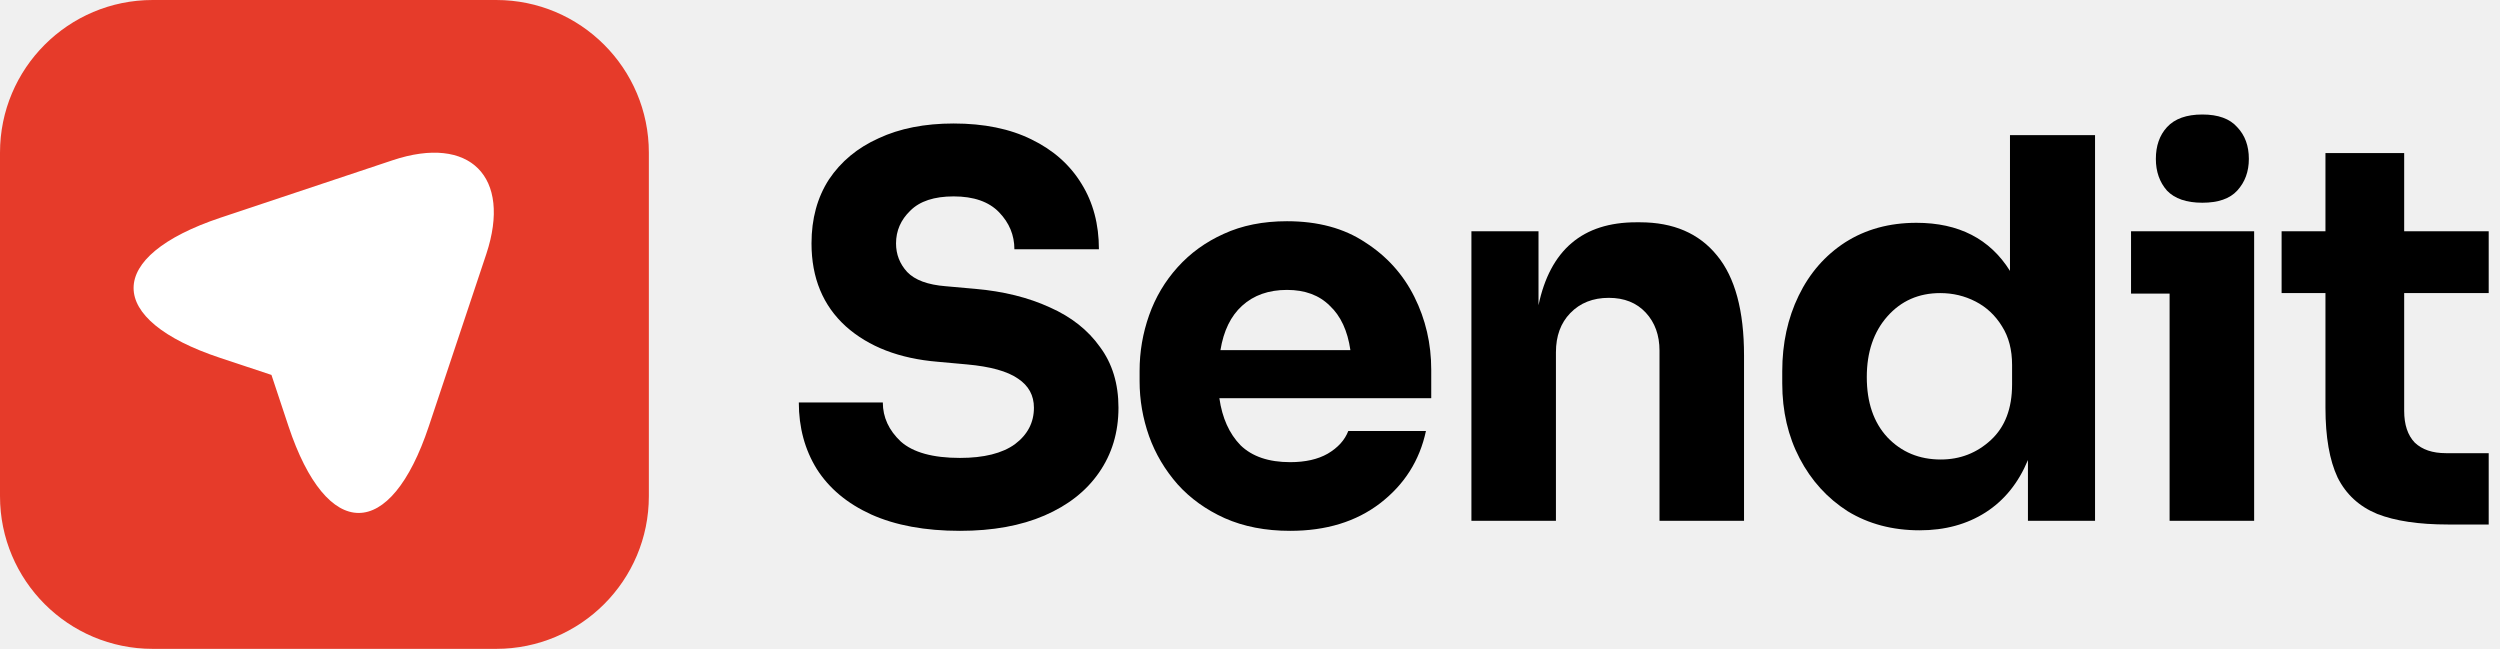
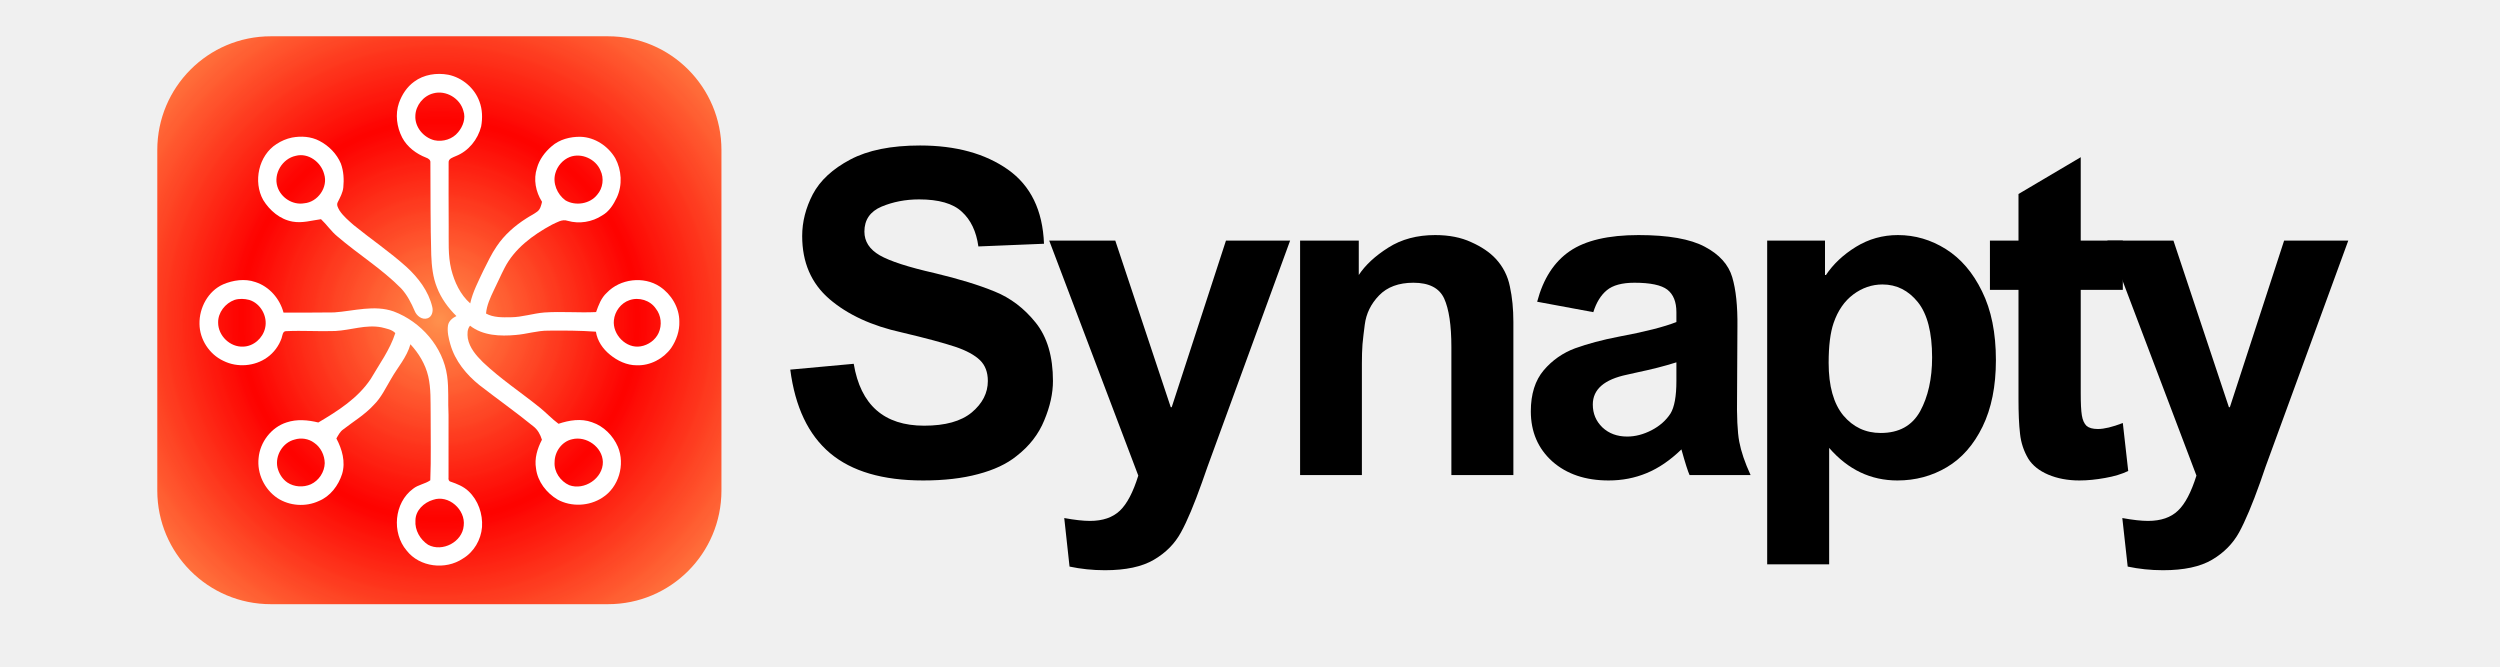
- <svg xmlns="http://www.w3.org/2000/svg" width="131" height="34" viewBox="0 0 131 34" fill="none">
-   <rect width="34" height="34" rx="8" fill="#E63B2A" />
-   <path d="M11.554 11.407L20.574 8.397C24.624 7.047 26.824 9.257 25.484 13.306L22.474 22.326C20.454 28.396 17.134 28.396 15.114 22.326L14.224 19.646L11.544 18.756C5.484 16.747 5.484 13.437 11.554 11.407Z" fill="white" />
-   <path d="M50.302 27.816C48.475 27.816 46.925 27.53 45.651 26.958C44.396 26.386 43.446 25.592 42.8 24.577C42.172 23.562 41.858 22.399 41.858 21.088H46.26C46.26 21.864 46.574 22.547 47.202 23.137C47.847 23.709 48.881 23.995 50.302 23.995C51.557 23.995 52.517 23.755 53.181 23.276C53.846 22.777 54.178 22.14 54.178 21.365C54.178 20.719 53.901 20.212 53.348 19.843C52.794 19.455 51.899 19.206 50.662 19.095L49.139 18.957C47.128 18.791 45.522 18.172 44.322 17.102C43.123 16.013 42.523 14.564 42.523 12.755C42.523 11.463 42.827 10.347 43.436 9.405C44.064 8.464 44.931 7.744 46.039 7.246C47.146 6.729 48.456 6.471 49.97 6.471C51.557 6.471 52.914 6.747 54.04 7.301C55.184 7.855 56.061 8.63 56.67 9.627C57.279 10.605 57.583 11.749 57.583 13.06H53.154C53.154 12.322 52.886 11.675 52.351 11.122C51.816 10.568 51.022 10.291 49.97 10.291C48.955 10.291 48.198 10.54 47.7 11.039C47.202 11.519 46.952 12.091 46.952 12.755C46.952 13.327 47.146 13.826 47.534 14.25C47.94 14.675 48.613 14.924 49.555 14.998L51.105 15.136C52.582 15.265 53.883 15.588 55.009 16.105C56.135 16.603 57.011 17.296 57.639 18.181C58.285 19.049 58.608 20.11 58.608 21.365C58.608 22.657 58.266 23.792 57.583 24.771C56.919 25.73 55.968 26.478 54.732 27.013C53.495 27.548 52.019 27.816 50.302 27.816Z" fill="black" />
-   <path d="M67.605 27.816C66.313 27.816 65.169 27.594 64.172 27.151C63.194 26.709 62.373 26.118 61.708 25.38C61.044 24.623 60.545 23.783 60.213 22.86C59.881 21.919 59.715 20.959 59.715 19.981V19.427C59.715 18.431 59.881 17.462 60.213 16.52C60.545 15.579 61.044 14.739 61.708 14.001C62.373 13.263 63.176 12.681 64.117 12.257C65.077 11.814 66.184 11.592 67.439 11.592C69.063 11.592 70.429 11.961 71.537 12.7C72.662 13.42 73.521 14.37 74.111 15.551C74.702 16.733 74.997 18.006 74.997 19.372V20.867H63.895C64.043 21.901 64.412 22.722 65.003 23.331C65.612 23.922 66.479 24.217 67.605 24.217C68.399 24.217 69.054 24.069 69.571 23.774C70.106 23.46 70.466 23.063 70.651 22.583H74.72C74.388 24.134 73.585 25.398 72.312 26.376C71.057 27.336 69.488 27.816 67.605 27.816ZM67.439 15.191C66.479 15.191 65.695 15.468 65.086 16.022C64.495 16.557 64.117 17.332 63.951 18.348H70.761C70.614 17.332 70.254 16.557 69.682 16.022C69.128 15.468 68.38 15.191 67.439 15.191Z" fill="black" />
-   <path d="M77.102 27.29V12.118H80.618V15.994C81.227 13.097 82.934 11.648 85.74 11.648H85.933C87.687 11.648 89.034 12.229 89.975 13.392C90.917 14.536 91.387 16.28 91.387 18.624V27.29H86.958V18.375C86.958 17.563 86.718 16.899 86.238 16.382C85.758 15.865 85.112 15.607 84.3 15.607C83.469 15.607 82.796 15.874 82.279 16.41C81.781 16.926 81.531 17.609 81.531 18.458V27.29H77.102Z" fill="black" />
-   <path d="M100.588 27.788C99.167 27.788 97.912 27.456 96.823 26.792C95.753 26.109 94.913 25.186 94.304 24.023C93.695 22.86 93.39 21.55 93.39 20.092V19.455C93.39 17.997 93.676 16.677 94.249 15.496C94.821 14.315 95.633 13.383 96.685 12.7C97.755 12.017 99.001 11.675 100.422 11.675C102.637 11.675 104.271 12.515 105.323 14.195V7.08H109.78V27.29H106.264V24.106C105.766 25.306 105.027 26.219 104.049 26.847C103.071 27.474 101.917 27.788 100.588 27.788ZM101.696 24.078C102.711 24.078 103.588 23.737 104.326 23.054C105.064 22.371 105.433 21.402 105.433 20.147V19.123C105.433 18.329 105.258 17.655 104.907 17.102C104.557 16.53 104.095 16.096 103.523 15.801C102.951 15.505 102.333 15.358 101.668 15.358C100.542 15.358 99.62 15.764 98.9 16.576C98.18 17.388 97.82 18.449 97.82 19.759C97.82 21.088 98.18 22.14 98.9 22.916C99.638 23.691 100.57 24.078 101.696 24.078Z" fill="black" />
-   <path d="M115.403 10.623C114.573 10.623 113.955 10.411 113.549 9.987C113.161 9.544 112.967 8.99 112.967 8.326C112.967 7.643 113.161 7.089 113.549 6.664C113.955 6.221 114.573 6 115.403 6C116.234 6 116.843 6.221 117.231 6.664C117.637 7.089 117.84 7.643 117.84 8.326C117.84 8.99 117.637 9.544 117.231 9.987C116.843 10.411 116.234 10.623 115.403 10.623ZM113.687 27.29V15.385H111.666V12.118H118.117V27.29H113.687Z" fill="black" />
-   <path d="M128.277 27.484C126.745 27.484 125.508 27.299 124.567 26.93C123.626 26.542 122.933 25.906 122.49 25.02C122.066 24.115 121.854 22.897 121.854 21.365V15.358H119.556V12.118H121.854V8.021H125.979V12.118H130.408V15.358H125.979V21.531C125.979 22.251 126.163 22.805 126.532 23.192C126.92 23.562 127.465 23.746 128.166 23.746H130.408V27.484H128.277Z" fill="black" />
+ <svg xmlns="http://www.w3.org/2000/svg" width="150" zoomAndPan="magnify" viewBox="0 0 112.5 30" height="40" preserveAspectRatio="xMidYMid meet" version="1.0">
+   <defs>
+     <clipPath id="77cbee03cf">
+       <path d="M 7.078 1.633 L 32.465 1.633 L 32.465 27.188 L 7.078 27.188 Z M 7.078 1.633 " clip-rule="nonzero" />
+     </clipPath>
+     <clipPath id="771d5e2524">
+       <path d="M 12.184 1.633 L 27.363 1.633 C 30.184 1.633 32.465 3.926 32.465 6.75 L 32.465 22.074 C 32.465 24.898 30.184 27.188 27.363 27.188 L 12.184 27.188 C 9.363 27.188 7.078 24.898 7.078 22.074 L 7.078 6.75 C 7.078 3.926 9.363 1.633 12.184 1.633 Z M 12.184 1.633 " clip-rule="nonzero" />
+     </clipPath>
+     <radialGradient gradientTransform="matrix(0.996785, 0, 0, 1.003215, 7.077579, 1.635134)" gradientUnits="userSpaceOnUse" r="18.011" cx="12.736" id="d92cca4771" cy="12.736" fx="12.736" fy="12.736">
+       <stop stop-opacity="1" stop-color="rgb(100%, 56.508%, 30.003%)" offset="0" />
+       <stop stop-opacity="1" stop-color="rgb(100%, 55.917%, 29.803%)" offset="0.004" />
+       <stop stop-opacity="1" stop-color="rgb(100%, 55.522%, 29.613%)" offset="0.008" />
+       <stop stop-opacity="1" stop-color="rgb(100%, 55.132%, 29.233%)" offset="0.012" />
+       <stop stop-opacity="1" stop-color="rgb(100%, 54.741%, 29.018%)" offset="0.016" />
+       <stop stop-opacity="1" stop-color="rgb(100%, 54.3%, 28.777%)" offset="0.02" />
+       <stop stop-opacity="1" stop-color="rgb(100%, 53.86%, 28.377%)" offset="0.023" />
+       <stop stop-opacity="1" stop-color="rgb(100%, 53.456%, 28.186%)" offset="0.027" />
+       <stop stop-opacity="1" stop-color="rgb(100%, 52.867%, 27.986%)" offset="0.031" />
+       <stop stop-opacity="1" stop-color="rgb(100%, 52.339%, 27.797%)" offset="0.035" />
+       <stop stop-opacity="1" stop-color="rgb(100%, 51.997%, 27.647%)" offset="0.039" />
+       <stop stop-opacity="1" stop-color="rgb(100%, 51.607%, 27.306%)" offset="0.043" />
+       <stop stop-opacity="1" stop-color="rgb(100%, 51.216%, 27.106%)" offset="0.047" />
+       <stop stop-opacity="1" stop-color="rgb(100%, 50.825%, 26.915%)" offset="0.051" />
+       <stop stop-opacity="1" stop-color="rgb(100%, 50.435%, 26.715%)" offset="0.055" />
+       <stop stop-opacity="1" stop-color="rgb(100%, 50.044%, 26.524%)" offset="0.059" />
+       <stop stop-opacity="1" stop-color="rgb(100%, 49.403%, 26.123%)" offset="0.062" />
+       <stop stop-opacity="1" stop-color="rgb(100%, 48.764%, 25.883%)" offset="0.066" />
+       <stop stop-opacity="1" stop-color="rgb(100%, 48.373%, 25.684%)" offset="0.07" />
+       <stop stop-opacity="1" stop-color="rgb(100%, 47.984%, 25.493%)" offset="0.074" />
+       <stop stop-opacity="1" stop-color="rgb(100%, 47.643%, 25.291%)" offset="0.078" />
+       <stop stop-opacity="1" stop-color="rgb(100%, 47.301%, 24.901%)" offset="0.082" />
+       <stop stop-opacity="1" stop-color="rgb(100%, 46.91%, 24.702%)" offset="0.086" />
+       <stop stop-opacity="1" stop-color="rgb(100%, 46.519%, 24.512%)" offset="0.09" />
+       <stop stop-opacity="1" stop-color="rgb(100%, 45.946%, 24.312%)" offset="0.094" />
+       <stop stop-opacity="1" stop-color="rgb(100%, 45.355%, 24.121%)" offset="0.098" />
+       <stop stop-opacity="1" stop-color="rgb(100%, 44.897%, 23.72%)" offset="0.102" />
+       <stop stop-opacity="1" stop-color="rgb(100%, 44.456%, 23.48%)" offset="0.105" />
+       <stop stop-opacity="1" stop-color="rgb(100%, 44.066%, 23.28%)" offset="0.109" />
+       <stop stop-opacity="1" stop-color="rgb(100%, 43.675%, 23.09%)" offset="0.113" />
+       <stop stop-opacity="1" stop-color="rgb(100%, 43.285%, 22.887%)" offset="0.117" />
+       <stop stop-opacity="1" stop-color="rgb(100%, 42.894%, 22.546%)" offset="0.121" />
+       <stop stop-opacity="1" stop-color="rgb(100%, 42.357%, 22.4%)" offset="0.125" />
+       <stop stop-opacity="1" stop-color="rgb(100%, 41.817%, 22.209%)" offset="0.129" />
+       <stop stop-opacity="1" stop-color="rgb(100%, 41.423%, 22.008%)" offset="0.133" />
+       <stop stop-opacity="1" stop-color="rgb(100%, 41.032%, 21.817%)" offset="0.137" />
+       <stop stop-opacity="1" stop-color="rgb(100%, 40.642%, 21.442%)" offset="0.141" />
+       <stop stop-opacity="1" stop-color="rgb(100%, 40.201%, 21.201%)" offset="0.145" />
+       <stop stop-opacity="1" stop-color="rgb(100%, 39.76%, 20.976%)" offset="0.148" />
+       <stop stop-opacity="1" stop-color="rgb(100%, 39.357%, 20.787%)" offset="0.152" />
+       <stop stop-opacity="1" stop-color="rgb(100%, 38.766%, 20.58%)" offset="0.156" />
+       <stop stop-opacity="1" stop-color="rgb(100%, 38.188%, 20.192%)" offset="0.16" />
+       <stop stop-opacity="1" stop-color="rgb(100%, 37.798%, 20%)" offset="0.164" />
+       <stop stop-opacity="1" stop-color="rgb(100%, 37.456%, 19.806%)" offset="0.168" />
+       <stop stop-opacity="1" stop-color="rgb(100%, 37.115%, 19.606%)" offset="0.172" />
+       <stop stop-opacity="1" stop-color="rgb(100%, 36.726%, 19.415%)" offset="0.176" />
+       <stop stop-opacity="1" stop-color="rgb(100%, 36.336%, 19.035%)" offset="0.18" />
+       <stop stop-opacity="1" stop-color="rgb(100%, 35.945%, 18.819%)" offset="0.184" />
+       <stop stop-opacity="1" stop-color="rgb(100%, 35.304%, 18.599%)" offset="0.188" />
+       <stop stop-opacity="1" stop-color="rgb(100%, 34.663%, 18.384%)" offset="0.191" />
+       <stop stop-opacity="1" stop-color="rgb(100%, 34.273%, 18.173%)" offset="0.195" />
+       <stop stop-opacity="1" stop-color="rgb(100%, 33.882%, 17.789%)" offset="0.199" />
+       <stop stop-opacity="1" stop-color="rgb(100%, 33.492%, 17.598%)" offset="0.203" />
+       <stop stop-opacity="1" stop-color="rgb(100%, 33.101%, 17.45%)" offset="0.207" />
+       <stop stop-opacity="1" stop-color="rgb(100%, 32.71%, 17.3%)" offset="0.211" />
+       <stop stop-opacity="1" stop-color="rgb(100%, 32.179%, 17.111%)" offset="0.215" />
+       <stop stop-opacity="1" stop-color="rgb(100%, 31.638%, 16.728%)" offset="0.219" />
+       <stop stop-opacity="1" stop-color="rgb(100%, 31.238%, 16.516%)" offset="0.223" />
+       <stop stop-opacity="1" stop-color="rgb(100%, 30.797%, 16.299%)" offset="0.227" />
+       <stop stop-opacity="1" stop-color="rgb(100%, 30.357%, 16.08%)" offset="0.23" />
+       <stop stop-opacity="1" stop-color="rgb(99.985%, 29.967%, 15.866%)" offset="0.234" />
+       <stop stop-opacity="1" stop-color="rgb(99.785%, 29.576%, 15.485%)" offset="0.238" />
+       <stop stop-opacity="1" stop-color="rgb(99.599%, 29.181%, 15.294%)" offset="0.242" />
+       <stop stop-opacity="1" stop-color="rgb(99.599%, 28.59%, 15.094%)" offset="0.246" />
+       <stop stop-opacity="1" stop-color="rgb(99.599%, 28.004%, 14.899%)" offset="0.25" />
+       <stop stop-opacity="1" stop-color="rgb(99.599%, 27.661%, 14.708%)" offset="0.254" />
+       <stop stop-opacity="1" stop-color="rgb(99.599%, 27.319%, 14.323%)" offset="0.258" />
+       <stop stop-opacity="1" stop-color="rgb(99.599%, 26.932%, 14.113%)" offset="0.262" />
+       <stop stop-opacity="1" stop-color="rgb(99.599%, 26.541%, 13.922%)" offset="0.266" />
+       <stop stop-opacity="1" stop-color="rgb(99.599%, 26.1%, 13.701%)" offset="0.27" />
+       <stop stop-opacity="1" stop-color="rgb(99.599%, 25.642%, 13.46%)" offset="0.273" />
+       <stop stop-opacity="1" stop-color="rgb(99.599%, 25.052%, 13.081%)" offset="0.277" />
+       <stop stop-opacity="1" stop-color="rgb(99.599%, 24.48%, 12.891%)" offset="0.281" />
+       <stop stop-opacity="1" stop-color="rgb(99.599%, 24.089%, 12.691%)" offset="0.285" />
+       <stop stop-opacity="1" stop-color="rgb(99.599%, 23.698%, 12.5%)" offset="0.289" />
+       <stop stop-opacity="1" stop-color="rgb(99.599%, 23.308%, 12.354%)" offset="0.293" />
+       <stop stop-opacity="1" stop-color="rgb(99.599%, 22.917%, 12.015%)" offset="0.297" />
+       <stop stop-opacity="1" stop-color="rgb(99.599%, 22.572%, 11.81%)" offset="0.301" />
+       <stop stop-opacity="1" stop-color="rgb(99.599%, 22.231%, 11.62%)" offset="0.305" />
+       <stop stop-opacity="1" stop-color="rgb(99.599%, 21.669%, 11.42%)" offset="0.309" />
+       <stop stop-opacity="1" stop-color="rgb(99.599%, 21.028%, 11.179%)" offset="0.312" />
+       <stop stop-opacity="1" stop-color="rgb(99.599%, 20.563%, 10.779%)" offset="0.316" />
+       <stop stop-opacity="1" stop-color="rgb(99.599%, 20.172%, 10.588%)" offset="0.32" />
+       <stop stop-opacity="1" stop-color="rgb(99.599%, 19.781%, 10.388%)" offset="0.324" />
+       <stop stop-opacity="1" stop-color="rgb(99.599%, 19.391%, 10.197%)" offset="0.328" />
+       <stop stop-opacity="1" stop-color="rgb(99.599%, 19%, 10.001%)" offset="0.332" />
+       <stop stop-opacity="1" stop-color="rgb(99.599%, 18.61%, 9.61%)" offset="0.336" />
+       <stop stop-opacity="1" stop-color="rgb(99.599%, 18.031%, 9.407%)" offset="0.34" />
+       <stop stop-opacity="1" stop-color="rgb(99.599%, 17.487%, 9.216%)" offset="0.344" />
+       <stop stop-opacity="1" stop-color="rgb(99.599%, 17.134%, 9.016%)" offset="0.348" />
+       <stop stop-opacity="1" stop-color="rgb(99.599%, 16.698%, 8.775%)" offset="0.352" />
+       <stop stop-opacity="1" stop-color="rgb(99.599%, 16.257%, 8.376%)" offset="0.355" />
+       <stop stop-opacity="1" stop-color="rgb(99.599%, 15.866%, 8.185%)" offset="0.359" />
+       <stop stop-opacity="1" stop-color="rgb(99.599%, 15.475%, 7.985%)" offset="0.363" />
+       <stop stop-opacity="1" stop-color="rgb(99.599%, 15.08%, 7.796%)" offset="0.367" />
+       <stop stop-opacity="1" stop-color="rgb(99.599%, 14.49%, 7.646%)" offset="0.371" />
+       <stop stop-opacity="1" stop-color="rgb(99.599%, 13.904%, 7.304%)" offset="0.375" />
+       <stop stop-opacity="1" stop-color="rgb(99.599%, 13.513%, 7.104%)" offset="0.379" />
+       <stop stop-opacity="1" stop-color="rgb(99.599%, 13.123%, 6.914%)" offset="0.383" />
+       <stop stop-opacity="1" stop-color="rgb(99.599%, 12.732%, 6.712%)" offset="0.387" />
+       <stop stop-opacity="1" stop-color="rgb(99.599%, 12.386%, 6.522%)" offset="0.391" />
+       <stop stop-opacity="1" stop-color="rgb(99.599%, 11.995%, 6.122%)" offset="0.395" />
+       <stop stop-opacity="1" stop-color="rgb(99.599%, 11.543%, 5.882%)" offset="0.398" />
+       <stop stop-opacity="1" stop-color="rgb(99.599%, 10.953%, 5.682%)" offset="0.402" />
+       <stop stop-opacity="1" stop-color="rgb(99.599%, 10.379%, 5.492%)" offset="0.406" />
+       <stop stop-opacity="1" stop-color="rgb(99.599%, 9.988%, 5.289%)" offset="0.41" />
+       <stop stop-opacity="1" stop-color="rgb(99.599%, 9.598%, 4.898%)" offset="0.414" />
+       <stop stop-opacity="1" stop-color="rgb(99.599%, 9.207%, 4.701%)" offset="0.418" />
+       <stop stop-opacity="1" stop-color="rgb(99.599%, 8.817%, 4.51%)" offset="0.422" />
+       <stop stop-opacity="1" stop-color="rgb(99.599%, 8.426%, 4.311%)" offset="0.426" />
+       <stop stop-opacity="1" stop-color="rgb(99.599%, 8.035%, 4.12%)" offset="0.43" />
+       <stop stop-opacity="1" stop-color="rgb(99.599%, 7.513%, 3.745%)" offset="0.434" />
+       <stop stop-opacity="1" stop-color="rgb(99.599%, 6.923%, 3.503%)" offset="0.438" />
+       <stop stop-opacity="1" stop-color="rgb(99.599%, 6.464%, 3.279%)" offset="0.441" />
+       <stop stop-opacity="1" stop-color="rgb(99.599%, 6.073%, 3.088%)" offset="0.445" />
+       <stop stop-opacity="1" stop-color="rgb(99.599%, 5.682%, 2.884%)" offset="0.449" />
+       <stop stop-opacity="1" stop-color="rgb(99.599%, 5.292%, 2.544%)" offset="0.453" />
+       <stop stop-opacity="1" stop-color="rgb(99.599%, 4.901%, 2.399%)" offset="0.457" />
+       <stop stop-opacity="1" stop-color="rgb(99.599%, 4.51%, 2.206%)" offset="0.461" />
+       <stop stop-opacity="1" stop-color="rgb(99.599%, 3.932%, 2.007%)" offset="0.465" />
+       <stop stop-opacity="1" stop-color="rgb(99.599%, 3.342%, 1.816%)" offset="0.469" />
+       <stop stop-opacity="1" stop-color="rgb(99.599%, 2.939%, 1.439%)" offset="0.473" />
+       <stop stop-opacity="1" stop-color="rgb(99.599%, 2.548%, 1.198%)" offset="0.477" />
+       <stop stop-opacity="1" stop-color="rgb(99.599%, 2.158%, 0.975%)" offset="0.48" />
+       <stop stop-opacity="1" stop-color="rgb(99.599%, 1.767%, 0.784%)" offset="0.484" />
+       <stop stop-opacity="1" stop-color="rgb(99.599%, 1.376%, 0.575%)" offset="0.488" />
+       <stop stop-opacity="1" stop-color="rgb(99.599%, 0.99%, 0.189%)" offset="0.492" />
+       <stop stop-opacity="1" stop-color="rgb(99.599%, 0.995%, 0.194%)" offset="0.5" />
+       <stop stop-opacity="1" stop-color="rgb(99.599%, 1.385%, 0.584%)" offset="0.504" />
+       <stop stop-opacity="1" stop-color="rgb(99.599%, 1.776%, 0.789%)" offset="0.508" />
+       <stop stop-opacity="1" stop-color="rgb(99.599%, 2.167%, 0.98%)" offset="0.512" />
+       <stop stop-opacity="1" stop-color="rgb(99.599%, 2.513%, 1.18%)" offset="0.516" />
+       <stop stop-opacity="1" stop-color="rgb(99.599%, 2.904%, 1.421%)" offset="0.52" />
+       <stop stop-opacity="1" stop-color="rgb(99.599%, 3.355%, 1.82%)" offset="0.523" />
+       <stop stop-opacity="1" stop-color="rgb(99.599%, 3.946%, 2.011%)" offset="0.527" />
+       <stop stop-opacity="1" stop-color="rgb(99.599%, 4.52%, 2.211%)" offset="0.531" />
+       <stop stop-opacity="1" stop-color="rgb(99.599%, 4.91%, 2.4%)" offset="0.535" />
+       <stop stop-opacity="1" stop-color="rgb(99.599%, 5.301%, 2.55%)" offset="0.539" />
+       <stop stop-opacity="1" stop-color="rgb(99.599%, 5.692%, 2.892%)" offset="0.543" />
+       <stop stop-opacity="1" stop-color="rgb(99.599%, 6.082%, 3.093%)" offset="0.547" />
+       <stop stop-opacity="1" stop-color="rgb(99.599%, 6.473%, 3.284%)" offset="0.551" />
+       <stop stop-opacity="1" stop-color="rgb(99.599%, 6.863%, 3.484%)" offset="0.555" />
+       <stop stop-opacity="1" stop-color="rgb(99.599%, 7.385%, 3.674%)" offset="0.559" />
+       <stop stop-opacity="1" stop-color="rgb(99.599%, 7.976%, 4.074%)" offset="0.562" />
+       <stop stop-opacity="1" stop-color="rgb(99.599%, 8.435%, 4.315%)" offset="0.566" />
+       <stop stop-opacity="1" stop-color="rgb(99.599%, 8.826%, 4.515%)" offset="0.57" />
+       <stop stop-opacity="1" stop-color="rgb(99.599%, 9.216%, 4.706%)" offset="0.574" />
+       <stop stop-opacity="1" stop-color="rgb(99.599%, 9.607%, 4.907%)" offset="0.578" />
+       <stop stop-opacity="1" stop-color="rgb(99.599%, 9.998%, 5.298%)" offset="0.582" />
+       <stop stop-opacity="1" stop-color="rgb(99.599%, 10.388%, 5.496%)" offset="0.586" />
+       <stop stop-opacity="1" stop-color="rgb(99.599%, 10.966%, 5.687%)" offset="0.59" />
+       <stop stop-opacity="1" stop-color="rgb(99.599%, 11.557%, 5.887%)" offset="0.594" />
+       <stop stop-opacity="1" stop-color="rgb(99.599%, 11.96%, 6.078%)" offset="0.598" />
+       <stop stop-opacity="1" stop-color="rgb(99.599%, 12.35%, 6.477%)" offset="0.602" />
+       <stop stop-opacity="1" stop-color="rgb(99.599%, 12.741%, 6.717%)" offset="0.605" />
+       <stop stop-opacity="1" stop-color="rgb(99.599%, 13.132%, 6.918%)" offset="0.609" />
+       <stop stop-opacity="1" stop-color="rgb(99.599%, 13.522%, 7.109%)" offset="0.613" />
+       <stop stop-opacity="1" stop-color="rgb(99.599%, 13.918%, 7.312%)" offset="0.617" />
+       <stop stop-opacity="1" stop-color="rgb(99.599%, 14.508%, 7.652%)" offset="0.621" />
+       <stop stop-opacity="1" stop-color="rgb(99.599%, 15.094%, 7.799%)" offset="0.625" />
+       <stop stop-opacity="1" stop-color="rgb(99.599%, 15.485%, 7.99%)" offset="0.629" />
+       <stop stop-opacity="1" stop-color="rgb(99.599%, 15.875%, 8.189%)" offset="0.633" />
+       <stop stop-opacity="1" stop-color="rgb(99.599%, 16.266%, 8.38%)" offset="0.637" />
+       <stop stop-opacity="1" stop-color="rgb(99.599%, 16.656%, 8.757%)" offset="0.641" />
+       <stop stop-opacity="1" stop-color="rgb(99.599%, 17.091%, 8.997%)" offset="0.645" />
+       <stop stop-opacity="1" stop-color="rgb(99.599%, 17.5%, 9.221%)" offset="0.648" />
+       <stop stop-opacity="1" stop-color="rgb(99.599%, 18.047%, 9.412%)" offset="0.652" />
+       <stop stop-opacity="1" stop-color="rgb(99.599%, 18.62%, 9.619%)" offset="0.656" />
+       <stop stop-opacity="1" stop-color="rgb(99.599%, 19.011%, 10.007%)" offset="0.66" />
+       <stop stop-opacity="1" stop-color="rgb(99.599%, 19.402%, 10.199%)" offset="0.664" />
+       <stop stop-opacity="1" stop-color="rgb(99.599%, 19.792%, 10.393%)" offset="0.668" />
+       <stop stop-opacity="1" stop-color="rgb(99.599%, 20.183%, 10.593%)" offset="0.672" />
+       <stop stop-opacity="1" stop-color="rgb(99.599%, 20.573%, 10.783%)" offset="0.676" />
+       <stop stop-opacity="1" stop-color="rgb(99.599%, 20.964%, 11.163%)" offset="0.68" />
+       <stop stop-opacity="1" stop-color="rgb(99.599%, 21.529%, 11.378%)" offset="0.684" />
+       <stop stop-opacity="1" stop-color="rgb(99.599%, 22.165%, 11.6%)" offset="0.688" />
+       <stop stop-opacity="1" stop-color="rgb(99.599%, 22.58%, 11.815%)" offset="0.691" />
+       <stop stop-opacity="1" stop-color="rgb(99.599%, 22.926%, 12.022%)" offset="0.695" />
+       <stop stop-opacity="1" stop-color="rgb(99.599%, 23.317%, 12.358%)" offset="0.699" />
+       <stop stop-opacity="1" stop-color="rgb(99.599%, 23.708%, 12.502%)" offset="0.703" />
+       <stop stop-opacity="1" stop-color="rgb(99.599%, 24.098%, 12.698%)" offset="0.707" />
+       <stop stop-opacity="1" stop-color="rgb(99.599%, 24.489%, 12.897%)" offset="0.711" />
+       <stop stop-opacity="1" stop-color="rgb(99.599%, 25.066%, 13.086%)" offset="0.715" />
+       <stop stop-opacity="1" stop-color="rgb(99.599%, 25.656%, 13.469%)" offset="0.719" />
+       <stop stop-opacity="1" stop-color="rgb(99.599%, 26.06%, 13.681%)" offset="0.723" />
+       <stop stop-opacity="1" stop-color="rgb(99.599%, 26.5%, 13.899%)" offset="0.727" />
+       <stop stop-opacity="1" stop-color="rgb(99.599%, 26.941%, 14.117%)" offset="0.73" />
+       <stop stop-opacity="1" stop-color="rgb(99.599%, 27.328%, 14.333%)" offset="0.734" />
+       <stop stop-opacity="1" stop-color="rgb(99.599%, 27.669%, 14.713%)" offset="0.738" />
+       <stop stop-opacity="1" stop-color="rgb(99.599%, 28.018%, 14.903%)" offset="0.742" />
+       <stop stop-opacity="1" stop-color="rgb(99.599%, 28.609%, 15.105%)" offset="0.746" />
+       <stop stop-opacity="1" stop-color="rgb(99.599%, 29.195%, 15.3%)" offset="0.75" />
+       <stop stop-opacity="1" stop-color="rgb(99.789%, 29.585%, 15.489%)" offset="0.754" />
+       <stop stop-opacity="1" stop-color="rgb(99.989%, 29.976%, 15.875%)" offset="0.758" />
+       <stop stop-opacity="1" stop-color="rgb(100%, 30.367%, 16.084%)" offset="0.762" />
+       <stop stop-opacity="1" stop-color="rgb(100%, 30.757%, 16.275%)" offset="0.766" />
+       <stop stop-opacity="1" stop-color="rgb(100%, 31.197%, 16.498%)" offset="0.77" />
+       <stop stop-opacity="1" stop-color="rgb(100%, 31.65%, 16.739%)" offset="0.773" />
+       <stop stop-opacity="1" stop-color="rgb(100%, 32.191%, 17.116%)" offset="0.777" />
+       <stop stop-opacity="1" stop-color="rgb(100%, 32.719%, 17.305%)" offset="0.781" />
+       <stop stop-opacity="1" stop-color="rgb(100%, 33.11%, 17.455%)" offset="0.785" />
+       <stop stop-opacity="1" stop-color="rgb(100%, 33.501%, 17.599%)" offset="0.789" />
+       <stop stop-opacity="1" stop-color="rgb(100%, 33.891%, 17.793%)" offset="0.793" />
+       <stop stop-opacity="1" stop-color="rgb(100%, 34.282%, 18.182%)" offset="0.797" />
+       <stop stop-opacity="1" stop-color="rgb(100%, 34.673%, 18.388%)" offset="0.801" />
+       <stop stop-opacity="1" stop-color="rgb(100%, 35.243%, 18.579%)" offset="0.805" />
+       <stop stop-opacity="1" stop-color="rgb(100%, 35.834%, 18.779%)" offset="0.809" />
+       <stop stop-opacity="1" stop-color="rgb(100%, 36.295%, 19.019%)" offset="0.812" />
+       <stop stop-opacity="1" stop-color="rgb(100%, 36.736%, 19.42%)" offset="0.816" />
+       <stop stop-opacity="1" stop-color="rgb(100%, 37.123%, 19.611%)" offset="0.82" />
+       <stop stop-opacity="1" stop-color="rgb(100%, 37.463%, 19.81%)" offset="0.824" />
+       <stop stop-opacity="1" stop-color="rgb(100%, 37.807%, 20.001%)" offset="0.828" />
+       <stop stop-opacity="1" stop-color="rgb(100%, 38.197%, 20.198%)" offset="0.832" />
+       <stop stop-opacity="1" stop-color="rgb(100%, 38.78%, 20.589%)" offset="0.836" />
+       <stop stop-opacity="1" stop-color="rgb(100%, 39.371%, 20.792%)" offset="0.84" />
+       <stop stop-opacity="1" stop-color="rgb(100%, 39.769%, 20.982%)" offset="0.844" />
+       <stop stop-opacity="1" stop-color="rgb(100%, 40.16%, 21.182%)" offset="0.848" />
+       <stop stop-opacity="1" stop-color="rgb(100%, 40.601%, 21.422%)" offset="0.852" />
+       <stop stop-opacity="1" stop-color="rgb(100%, 41.042%, 21.822%)" offset="0.855" />
+       <stop stop-opacity="1" stop-color="rgb(100%, 41.432%, 22.012%)" offset="0.859" />
+       <stop stop-opacity="1" stop-color="rgb(100%, 41.829%, 22.214%)" offset="0.863" />
+       <stop stop-opacity="1" stop-color="rgb(100%, 42.371%, 22.403%)" offset="0.867" />
+       <stop stop-opacity="1" stop-color="rgb(100%, 42.905%, 22.552%)" offset="0.871" />
+       <stop stop-opacity="1" stop-color="rgb(100%, 43.295%, 22.894%)" offset="0.875" />
+       <stop stop-opacity="1" stop-color="rgb(100%, 43.686%, 23.094%)" offset="0.879" />
+       <stop stop-opacity="1" stop-color="rgb(100%, 44.077%, 23.285%)" offset="0.883" />
+       <stop stop-opacity="1" stop-color="rgb(100%, 44.467%, 23.485%)" offset="0.887" />
+       <stop stop-opacity="1" stop-color="rgb(100%, 44.858%, 23.676%)" offset="0.891" />
+       <stop stop-opacity="1" stop-color="rgb(100%, 45.32%, 24.075%)" offset="0.895" />
+       <stop stop-opacity="1" stop-color="rgb(100%, 45.959%, 24.316%)" offset="0.898" />
+       <stop stop-opacity="1" stop-color="rgb(100%, 46.529%, 24.516%)" offset="0.902" />
+       <stop stop-opacity="1" stop-color="rgb(100%, 46.919%, 24.707%)" offset="0.906" />
+       <stop stop-opacity="1" stop-color="rgb(100%, 47.308%, 24.91%)" offset="0.91" />
+       <stop stop-opacity="1" stop-color="rgb(100%, 47.65%, 25.301%)" offset="0.914" />
+       <stop stop-opacity="1" stop-color="rgb(100%, 47.992%, 25.497%)" offset="0.918" />
+       <stop stop-opacity="1" stop-color="rgb(100%, 48.383%, 25.688%)" offset="0.922" />
+       <stop stop-opacity="1" stop-color="rgb(100%, 48.773%, 25.888%)" offset="0.926" />
+       <stop stop-opacity="1" stop-color="rgb(100%, 49.342%, 26.079%)" offset="0.93" />
+       <stop stop-opacity="1" stop-color="rgb(100%, 49.933%, 26.454%)" offset="0.934" />
+       <stop stop-opacity="1" stop-color="rgb(100%, 50.394%, 26.694%)" offset="0.938" />
+       <stop stop-opacity="1" stop-color="rgb(100%, 50.835%, 26.92%)" offset="0.941" />
+       <stop stop-opacity="1" stop-color="rgb(100%, 51.225%, 27.11%)" offset="0.945" />
+       <stop stop-opacity="1" stop-color="rgb(100%, 51.616%, 27.315%)" offset="0.949" />
+       <stop stop-opacity="1" stop-color="rgb(100%, 52.007%, 27.654%)" offset="0.953" />
+       <stop stop-opacity="1" stop-color="rgb(100%, 52.348%, 27.8%)" offset="0.957" />
+       <stop stop-opacity="1" stop-color="rgb(100%, 52.881%, 27.991%)" offset="0.961" />
+       <stop stop-opacity="1" stop-color="rgb(100%, 53.471%, 28.191%)" offset="0.965" />
+       <stop stop-opacity="1" stop-color="rgb(100%, 53.87%, 28.381%)" offset="0.969" />
+       <stop stop-opacity="1" stop-color="rgb(100%, 54.26%, 28.76%)" offset="0.973" />
+       <stop stop-opacity="1" stop-color="rgb(100%, 54.7%, 29.001%)" offset="0.977" />
+       <stop stop-opacity="1" stop-color="rgb(100%, 55.141%, 29.242%)" offset="0.98" />
+       <stop stop-opacity="1" stop-color="rgb(100%, 55.531%, 29.617%)" offset="0.984" />
+       <stop stop-opacity="1" stop-color="rgb(100%, 55.931%, 29.808%)" offset="0.988" />
+       <stop stop-opacity="1" stop-color="rgb(100%, 56.517%, 30.008%)" offset="0.992" />
+       <stop stop-opacity="1" stop-color="rgb(100%, 56.898%, 30.199%)" offset="0.996" />
+       <stop stop-opacity="1" stop-color="rgb(100%, 56.898%, 30.199%)" offset="1" />
+     </radialGradient>
+   </defs>
+   <g clip-path="url(#77cbee03cf)">
+     <g clip-path="url(#771d5e2524)">
+       <path fill="url(#d92cca4771)" d="M 7.078 1.633 L 7.078 27.188 L 32.465 27.188 L 32.465 1.633 Z M 7.078 1.633 " fill-rule="nonzero" />
+     </g>
+   </g>
+   <path fill="#ffffff" d="M 18.637 3.676 C 19.07 3.352 19.648 3.266 20.172 3.363 C 20.801 3.492 21.355 3.961 21.574 4.566 C 21.711 4.926 21.719 5.32 21.652 5.691 C 21.504 6.277 21.082 6.801 20.516 7.023 C 20.383 7.086 20.172 7.133 20.188 7.32 C 20.18 8.277 20.191 9.234 20.191 10.191 C 20.199 10.836 20.152 11.488 20.305 12.117 C 20.449 12.688 20.711 13.258 21.16 13.652 C 21.273 13.133 21.527 12.66 21.75 12.18 C 21.941 11.809 22.113 11.426 22.352 11.082 C 22.695 10.57 23.168 10.156 23.684 9.828 C 23.848 9.719 24.027 9.637 24.184 9.516 C 24.316 9.414 24.355 9.238 24.391 9.082 C 24.105 8.633 23.996 8.07 24.164 7.562 C 24.27 7.176 24.52 6.844 24.82 6.586 C 25.176 6.27 25.668 6.145 26.137 6.156 C 26.773 6.18 27.367 6.574 27.688 7.121 C 27.977 7.656 28.016 8.332 27.758 8.887 C 27.609 9.203 27.41 9.52 27.098 9.695 C 26.645 9.992 26.07 10.086 25.547 9.938 C 25.297 9.848 25.059 10.012 24.84 10.109 C 23.984 10.57 23.148 11.184 22.699 12.07 C 22.531 12.395 22.387 12.73 22.223 13.059 C 22.066 13.391 21.902 13.738 21.871 14.109 C 22.211 14.297 22.613 14.281 22.984 14.277 C 23.5 14.273 23.988 14.102 24.496 14.062 C 25.273 14.008 26.051 14.082 26.824 14.043 C 26.934 13.73 27.055 13.402 27.305 13.176 C 27.906 12.543 28.965 12.414 29.695 12.898 C 30.207 13.242 30.57 13.836 30.57 14.465 C 30.586 14.891 30.438 15.312 30.203 15.66 C 29.852 16.148 29.254 16.461 28.648 16.438 C 28.207 16.438 27.785 16.238 27.449 15.961 C 27.125 15.699 26.879 15.34 26.816 14.926 C 26.105 14.875 25.391 14.871 24.676 14.879 C 24.18 14.875 23.699 15.035 23.207 15.074 C 22.508 15.137 21.73 15.109 21.152 14.656 C 21.02 14.812 21.027 15.031 21.051 15.223 C 21.129 15.656 21.43 16 21.73 16.297 C 22.527 17.055 23.449 17.66 24.301 18.348 C 24.586 18.578 24.836 18.852 25.133 19.07 C 25.613 18.91 26.148 18.82 26.637 19 C 27.168 19.176 27.586 19.602 27.805 20.105 C 28.141 20.906 27.844 21.93 27.105 22.395 C 26.516 22.781 25.707 22.82 25.09 22.48 C 24.59 22.18 24.191 21.672 24.121 21.082 C 24.043 20.633 24.18 20.184 24.387 19.789 C 24.316 19.555 24.195 19.332 24 19.184 C 23.211 18.543 22.383 17.957 21.582 17.336 C 20.984 16.859 20.477 16.238 20.266 15.496 C 20.188 15.223 20.117 14.93 20.16 14.641 C 20.195 14.441 20.367 14.305 20.539 14.223 C 20.168 13.859 19.852 13.426 19.664 12.938 C 19.477 12.477 19.426 11.973 19.406 11.48 C 19.367 10.094 19.375 8.707 19.367 7.32 C 19.383 7.195 19.273 7.129 19.176 7.094 C 18.73 6.922 18.324 6.617 18.098 6.191 C 17.855 5.719 17.777 5.141 17.953 4.633 C 18.086 4.258 18.312 3.91 18.637 3.676 M 19.504 4.199 C 19.051 4.312 18.703 4.746 18.691 5.211 C 18.664 5.723 19.062 6.191 19.547 6.312 C 19.934 6.395 20.367 6.262 20.617 5.949 C 20.836 5.688 20.969 5.32 20.852 4.988 C 20.703 4.422 20.066 4.047 19.504 4.199 M 25.637 7.066 C 25.324 7.191 25.082 7.473 24.992 7.793 C 24.859 8.242 25.074 8.746 25.445 9.016 C 25.898 9.281 26.547 9.18 26.875 8.762 C 27.133 8.469 27.191 8.02 27.02 7.668 C 26.805 7.152 26.16 6.863 25.637 7.066 M 28.324 13.508 C 27.941 13.637 27.664 14.012 27.625 14.41 C 27.555 15.051 28.176 15.699 28.828 15.586 C 29.172 15.531 29.492 15.301 29.637 14.984 C 29.797 14.633 29.758 14.195 29.512 13.887 C 29.258 13.512 28.75 13.359 28.324 13.508 M 25.746 19.766 C 25.285 19.867 24.961 20.32 24.957 20.789 C 24.922 21.23 25.219 21.656 25.613 21.832 C 26.293 22.086 27.141 21.523 27.129 20.785 C 27.109 20.117 26.387 19.605 25.746 19.766 Z M 25.746 19.766 " fill-opacity="1" fill-rule="nonzero" />
+   <path fill="#ffffff" d="M 13.137 6.191 C 13.551 6.113 13.996 6.141 14.375 6.34 C 14.797 6.559 15.156 6.922 15.34 7.363 C 15.465 7.703 15.484 8.078 15.449 8.434 C 15.426 8.672 15.305 8.883 15.203 9.09 C 15.125 9.223 15.219 9.363 15.281 9.477 C 15.449 9.73 15.688 9.926 15.91 10.125 C 16.699 10.766 17.543 11.336 18.297 12.016 C 18.824 12.5 19.285 13.102 19.453 13.816 C 19.5 14.004 19.445 14.254 19.238 14.324 C 18.992 14.406 18.75 14.215 18.66 13.992 C 18.504 13.629 18.32 13.266 18.047 12.973 C 17.176 12.094 16.117 11.441 15.18 10.637 C 14.902 10.41 14.703 10.105 14.445 9.863 C 14.023 9.922 13.598 10.051 13.168 9.973 C 12.605 9.875 12.137 9.477 11.844 9 C 11.383 8.176 11.637 6.996 12.441 6.484 C 12.652 6.344 12.891 6.242 13.137 6.191 M 13.309 7.012 C 12.707 7.137 12.297 7.816 12.484 8.402 C 12.641 8.898 13.172 9.238 13.688 9.148 C 14.297 9.098 14.777 8.426 14.586 7.832 C 14.445 7.293 13.871 6.863 13.309 7.012 Z M 13.309 7.012 " fill-opacity="1" fill-rule="nonzero" />
+   <path fill="#ffffff" d="M 10.039 12.797 C 10.492 12.605 11.016 12.527 11.488 12.691 C 12.117 12.891 12.59 13.438 12.758 14.066 C 13.516 14.066 14.273 14.07 15.035 14.059 C 15.926 13.996 16.844 13.707 17.719 14.016 C 18.941 14.477 19.938 15.605 20.121 16.918 C 20.203 17.5 20.152 18.09 20.184 18.676 C 20.188 19.613 20.184 20.551 20.184 21.492 C 20.172 21.566 20.191 21.656 20.281 21.676 C 20.566 21.773 20.859 21.891 21.082 22.102 C 21.52 22.512 21.73 23.129 21.691 23.719 C 21.645 24.289 21.328 24.84 20.828 25.137 C 20.051 25.66 18.883 25.527 18.297 24.773 C 17.621 23.977 17.734 22.625 18.586 21.996 C 18.816 21.809 19.125 21.781 19.363 21.613 C 19.402 20.617 19.375 19.617 19.379 18.621 C 19.371 18.055 19.398 17.484 19.27 16.93 C 19.141 16.387 18.844 15.895 18.469 15.492 C 18.309 16.074 17.895 16.527 17.605 17.039 C 17.359 17.449 17.156 17.895 16.812 18.23 C 16.414 18.664 15.906 18.965 15.445 19.324 C 15.301 19.422 15.223 19.586 15.137 19.73 C 15.395 20.215 15.559 20.785 15.395 21.328 C 15.227 21.852 14.863 22.336 14.344 22.547 C 13.758 22.82 13.027 22.77 12.484 22.414 C 11.902 22.023 11.559 21.312 11.637 20.609 C 11.699 19.898 12.207 19.227 12.898 19.008 C 13.359 18.852 13.859 18.898 14.324 19.012 C 15.203 18.492 16.105 17.922 16.684 17.051 C 17.074 16.379 17.547 15.742 17.789 14.988 C 17.625 14.82 17.387 14.789 17.168 14.73 C 16.469 14.594 15.785 14.859 15.09 14.895 C 14.355 14.922 13.617 14.867 12.879 14.902 C 12.715 14.895 12.711 15.105 12.672 15.219 C 12.551 15.562 12.324 15.871 12.027 16.082 C 11.465 16.488 10.676 16.551 10.051 16.238 C 9.422 15.945 8.984 15.277 8.977 14.578 C 8.961 13.852 9.363 13.098 10.039 12.797 M 10.555 13.496 C 10.137 13.645 9.805 14.066 9.816 14.52 C 9.816 15.109 10.355 15.629 10.945 15.598 C 11.414 15.586 11.828 15.215 11.93 14.762 C 12.055 14.242 11.727 13.648 11.215 13.496 C 11 13.441 10.766 13.43 10.555 13.496 M 13.254 19.781 C 12.723 19.914 12.375 20.496 12.484 21.031 C 12.547 21.301 12.703 21.559 12.934 21.715 C 13.242 21.918 13.652 21.941 13.988 21.793 C 14.352 21.625 14.602 21.242 14.613 20.844 C 14.609 20.484 14.434 20.125 14.133 19.922 C 13.883 19.738 13.547 19.688 13.254 19.781 M 19.488 22.492 C 19.078 22.613 18.695 22.969 18.695 23.422 C 18.66 23.855 18.906 24.281 19.266 24.516 C 19.906 24.859 20.809 24.387 20.867 23.656 C 20.957 22.938 20.188 22.246 19.488 22.492 Z M 19.488 22.492 " fill-opacity="1" fill-rule="nonzero" />
+   <path fill="#000000" d="M 41.402 6.547 C 43.016 6.547 44.332 6.91 45.355 7.629 C 46.379 8.352 46.922 9.461 46.98 10.969 L 44.027 11.09 C 43.934 10.414 43.684 9.891 43.281 9.527 C 42.887 9.156 42.242 8.973 41.359 8.973 C 40.75 8.973 40.188 9.082 39.672 9.297 C 39.156 9.516 38.898 9.891 38.898 10.422 C 38.898 10.867 39.129 11.223 39.586 11.488 C 40.051 11.754 40.871 12.02 42.055 12.289 C 43.152 12.551 44.055 12.828 44.766 13.121 C 45.48 13.41 46.094 13.879 46.609 14.523 C 47.125 15.168 47.383 16.043 47.383 17.145 C 47.383 17.699 47.254 18.289 46.992 18.914 C 46.738 19.539 46.32 20.078 45.738 20.527 C 45.301 20.879 44.727 21.148 44.012 21.336 C 43.305 21.527 42.48 21.621 41.543 21.621 C 39.73 21.621 38.332 21.215 37.352 20.391 C 36.375 19.566 35.781 18.316 35.562 16.633 L 38.418 16.371 C 38.727 18.227 39.785 19.156 41.586 19.156 C 42.539 19.156 43.25 18.957 43.73 18.559 C 44.211 18.156 44.453 17.684 44.453 17.145 C 44.453 16.75 44.336 16.438 44.098 16.207 C 43.859 15.977 43.488 15.773 42.977 15.602 C 42.469 15.434 41.676 15.219 40.586 14.961 C 39.234 14.664 38.148 14.164 37.324 13.457 C 36.504 12.75 36.098 11.805 36.098 10.621 C 36.098 9.98 36.258 9.355 36.578 8.738 C 36.906 8.121 37.465 7.602 38.262 7.18 C 39.055 6.758 40.102 6.547 41.402 6.547 Z M 41.402 6.547 " fill-opacity="1" fill-rule="nonzero" />
+   <path fill="#000000" d="M 52.684 18.324 L 52.727 18.324 L 55.168 10.828 L 58.055 10.828 L 54.34 20.996 L 54.09 21.707 C 53.738 22.695 53.426 23.445 53.145 23.953 C 52.867 24.465 52.461 24.875 51.926 25.188 C 51.391 25.504 50.656 25.66 49.719 25.66 C 49.16 25.66 48.629 25.602 48.129 25.496 L 47.891 23.312 C 48.359 23.398 48.746 23.441 49.047 23.441 C 49.629 23.441 50.074 23.285 50.395 22.98 C 50.715 22.676 50.992 22.148 51.223 21.402 L 47.215 10.828 L 50.188 10.828 Z M 52.684 18.324 " fill-opacity="1" fill-rule="nonzero" />
+   <path fill="#000000" d="M 64.582 10.578 C 65.207 10.578 65.75 10.684 66.207 10.898 C 66.672 11.105 67.039 11.355 67.309 11.645 C 67.633 11.996 67.848 12.41 67.945 12.895 C 68.051 13.379 68.102 13.91 68.102 14.492 L 68.102 21.379 L 65.312 21.379 L 65.312 15.617 C 65.312 14.637 65.203 13.91 64.988 13.434 C 64.77 12.961 64.309 12.723 63.605 12.723 C 62.941 12.723 62.426 12.914 62.059 13.293 C 61.691 13.672 61.477 14.113 61.414 14.613 C 61.371 14.941 61.336 15.234 61.312 15.496 C 61.293 15.75 61.285 16.043 61.285 16.371 L 61.285 21.379 L 58.504 21.379 L 58.504 10.828 L 61.145 10.828 L 61.145 12.375 C 61.441 11.926 61.883 11.516 62.477 11.141 C 63.066 10.766 63.77 10.578 64.582 10.578 Z M 64.582 10.578 " fill-opacity="1" fill-rule="nonzero" />
+   <path fill="#000000" d="M 73.734 10.578 C 75.07 10.578 76.066 10.754 76.719 11.105 C 77.371 11.449 77.781 11.906 77.949 12.469 C 78.117 13.031 78.195 13.777 78.184 14.699 L 78.168 17.777 C 78.152 18.738 78.184 19.438 78.266 19.875 C 78.348 20.312 78.516 20.812 78.777 21.379 L 76.031 21.379 C 75.961 21.23 75.836 20.844 75.664 20.223 C 75.16 20.711 74.641 21.066 74.102 21.289 C 73.566 21.512 72.996 21.621 72.387 21.621 C 71.344 21.621 70.5 21.336 69.852 20.762 C 69.211 20.184 68.887 19.434 68.887 18.508 C 68.887 17.734 69.082 17.117 69.469 16.66 C 69.855 16.207 70.328 15.879 70.883 15.672 C 71.438 15.473 72.098 15.293 72.855 15.148 C 74.02 14.93 74.883 14.711 75.438 14.492 L 75.438 14.047 C 75.438 13.582 75.301 13.246 75.031 13.035 C 74.762 12.828 74.266 12.723 73.551 12.723 C 72.992 12.723 72.578 12.836 72.309 13.059 C 72.039 13.281 71.836 13.609 71.699 14.047 L 69.172 13.578 C 69.445 12.543 69.934 11.785 70.641 11.301 C 71.344 10.82 72.375 10.578 73.734 10.578 Z M 73.691 16.754 L 73.223 16.859 C 72.191 17.074 71.676 17.52 71.676 18.203 C 71.676 18.613 71.82 18.953 72.109 19.234 C 72.402 19.508 72.773 19.645 73.223 19.645 C 73.586 19.645 73.949 19.551 74.316 19.363 C 74.684 19.172 74.969 18.922 75.172 18.609 C 75.348 18.324 75.438 17.836 75.438 17.145 L 75.438 16.305 C 74.91 16.473 74.328 16.621 73.691 16.754 Z M 73.691 16.754 " fill-opacity="1" fill-rule="nonzero" />
+   <path fill="#000000" d="M 85.406 10.578 C 86.176 10.578 86.895 10.789 87.566 11.211 C 88.238 11.633 88.781 12.266 89.191 13.109 C 89.609 13.953 89.816 14.984 89.816 16.207 C 89.816 17.387 89.613 18.383 89.215 19.199 C 88.816 20.016 88.281 20.625 87.609 21.023 C 86.938 21.422 86.195 21.621 85.383 21.621 C 84.188 21.621 83.164 21.137 82.312 20.156 L 82.312 25.395 L 79.523 25.395 L 79.523 10.828 L 82.125 10.828 L 82.125 12.375 L 82.168 12.375 C 82.492 11.891 82.938 11.465 83.516 11.109 C 84.094 10.754 84.723 10.578 85.406 10.578 Z M 82.512 14.535 C 82.363 14.969 82.289 15.566 82.289 16.328 C 82.289 17.375 82.512 18.164 82.949 18.695 C 83.391 19.219 83.949 19.484 84.633 19.484 C 85.453 19.484 86.043 19.16 86.406 18.508 C 86.762 17.855 86.945 17.047 86.945 16.086 C 86.945 14.961 86.73 14.129 86.305 13.598 C 85.879 13.07 85.348 12.801 84.711 12.801 C 84.234 12.801 83.797 12.953 83.398 13.25 C 83 13.547 82.703 13.977 82.512 14.535 Z M 82.512 14.535 " fill-opacity="1" fill-rule="nonzero" />
+   <path fill="#000000" d="M 93.633 10.828 L 95.527 10.828 L 95.527 13.043 L 93.633 13.043 L 93.633 17.691 C 93.633 18.145 93.648 18.477 93.684 18.695 C 93.719 18.906 93.789 19.062 93.895 19.164 C 94.004 19.258 94.172 19.305 94.406 19.305 C 94.688 19.305 95.062 19.215 95.527 19.035 L 95.77 21.195 C 95.484 21.332 95.137 21.438 94.73 21.508 C 94.324 21.582 93.938 21.621 93.574 21.621 C 93.047 21.621 92.578 21.531 92.172 21.359 C 91.762 21.184 91.465 20.945 91.277 20.648 C 91.074 20.309 90.945 19.93 90.902 19.52 C 90.852 19.102 90.832 18.578 90.832 17.953 L 90.832 13.043 L 89.547 13.043 L 89.547 10.828 L 90.832 10.828 L 90.832 8.73 L 93.633 7.074 Z M 93.633 10.828 " fill-opacity="1" fill-rule="nonzero" />
+   <path fill="#000000" d="M 100.301 18.324 L 100.344 18.324 L 102.785 10.828 L 105.672 10.828 L 101.953 20.996 L 101.707 21.707 C 101.355 22.695 101.039 23.445 100.762 23.953 C 100.48 24.465 100.074 24.875 99.543 25.188 C 99.008 25.504 98.273 25.66 97.336 25.66 C 96.777 25.66 96.246 25.602 95.746 25.496 L 95.504 23.312 C 95.977 23.398 96.363 23.441 96.66 23.441 C 97.242 23.441 97.691 23.285 98.008 22.98 C 98.332 22.676 98.605 22.148 98.84 21.402 L 94.832 10.828 L 97.805 10.828 Z M 100.301 18.324 " fill-opacity="1" fill-rule="nonzero" />
</svg>
